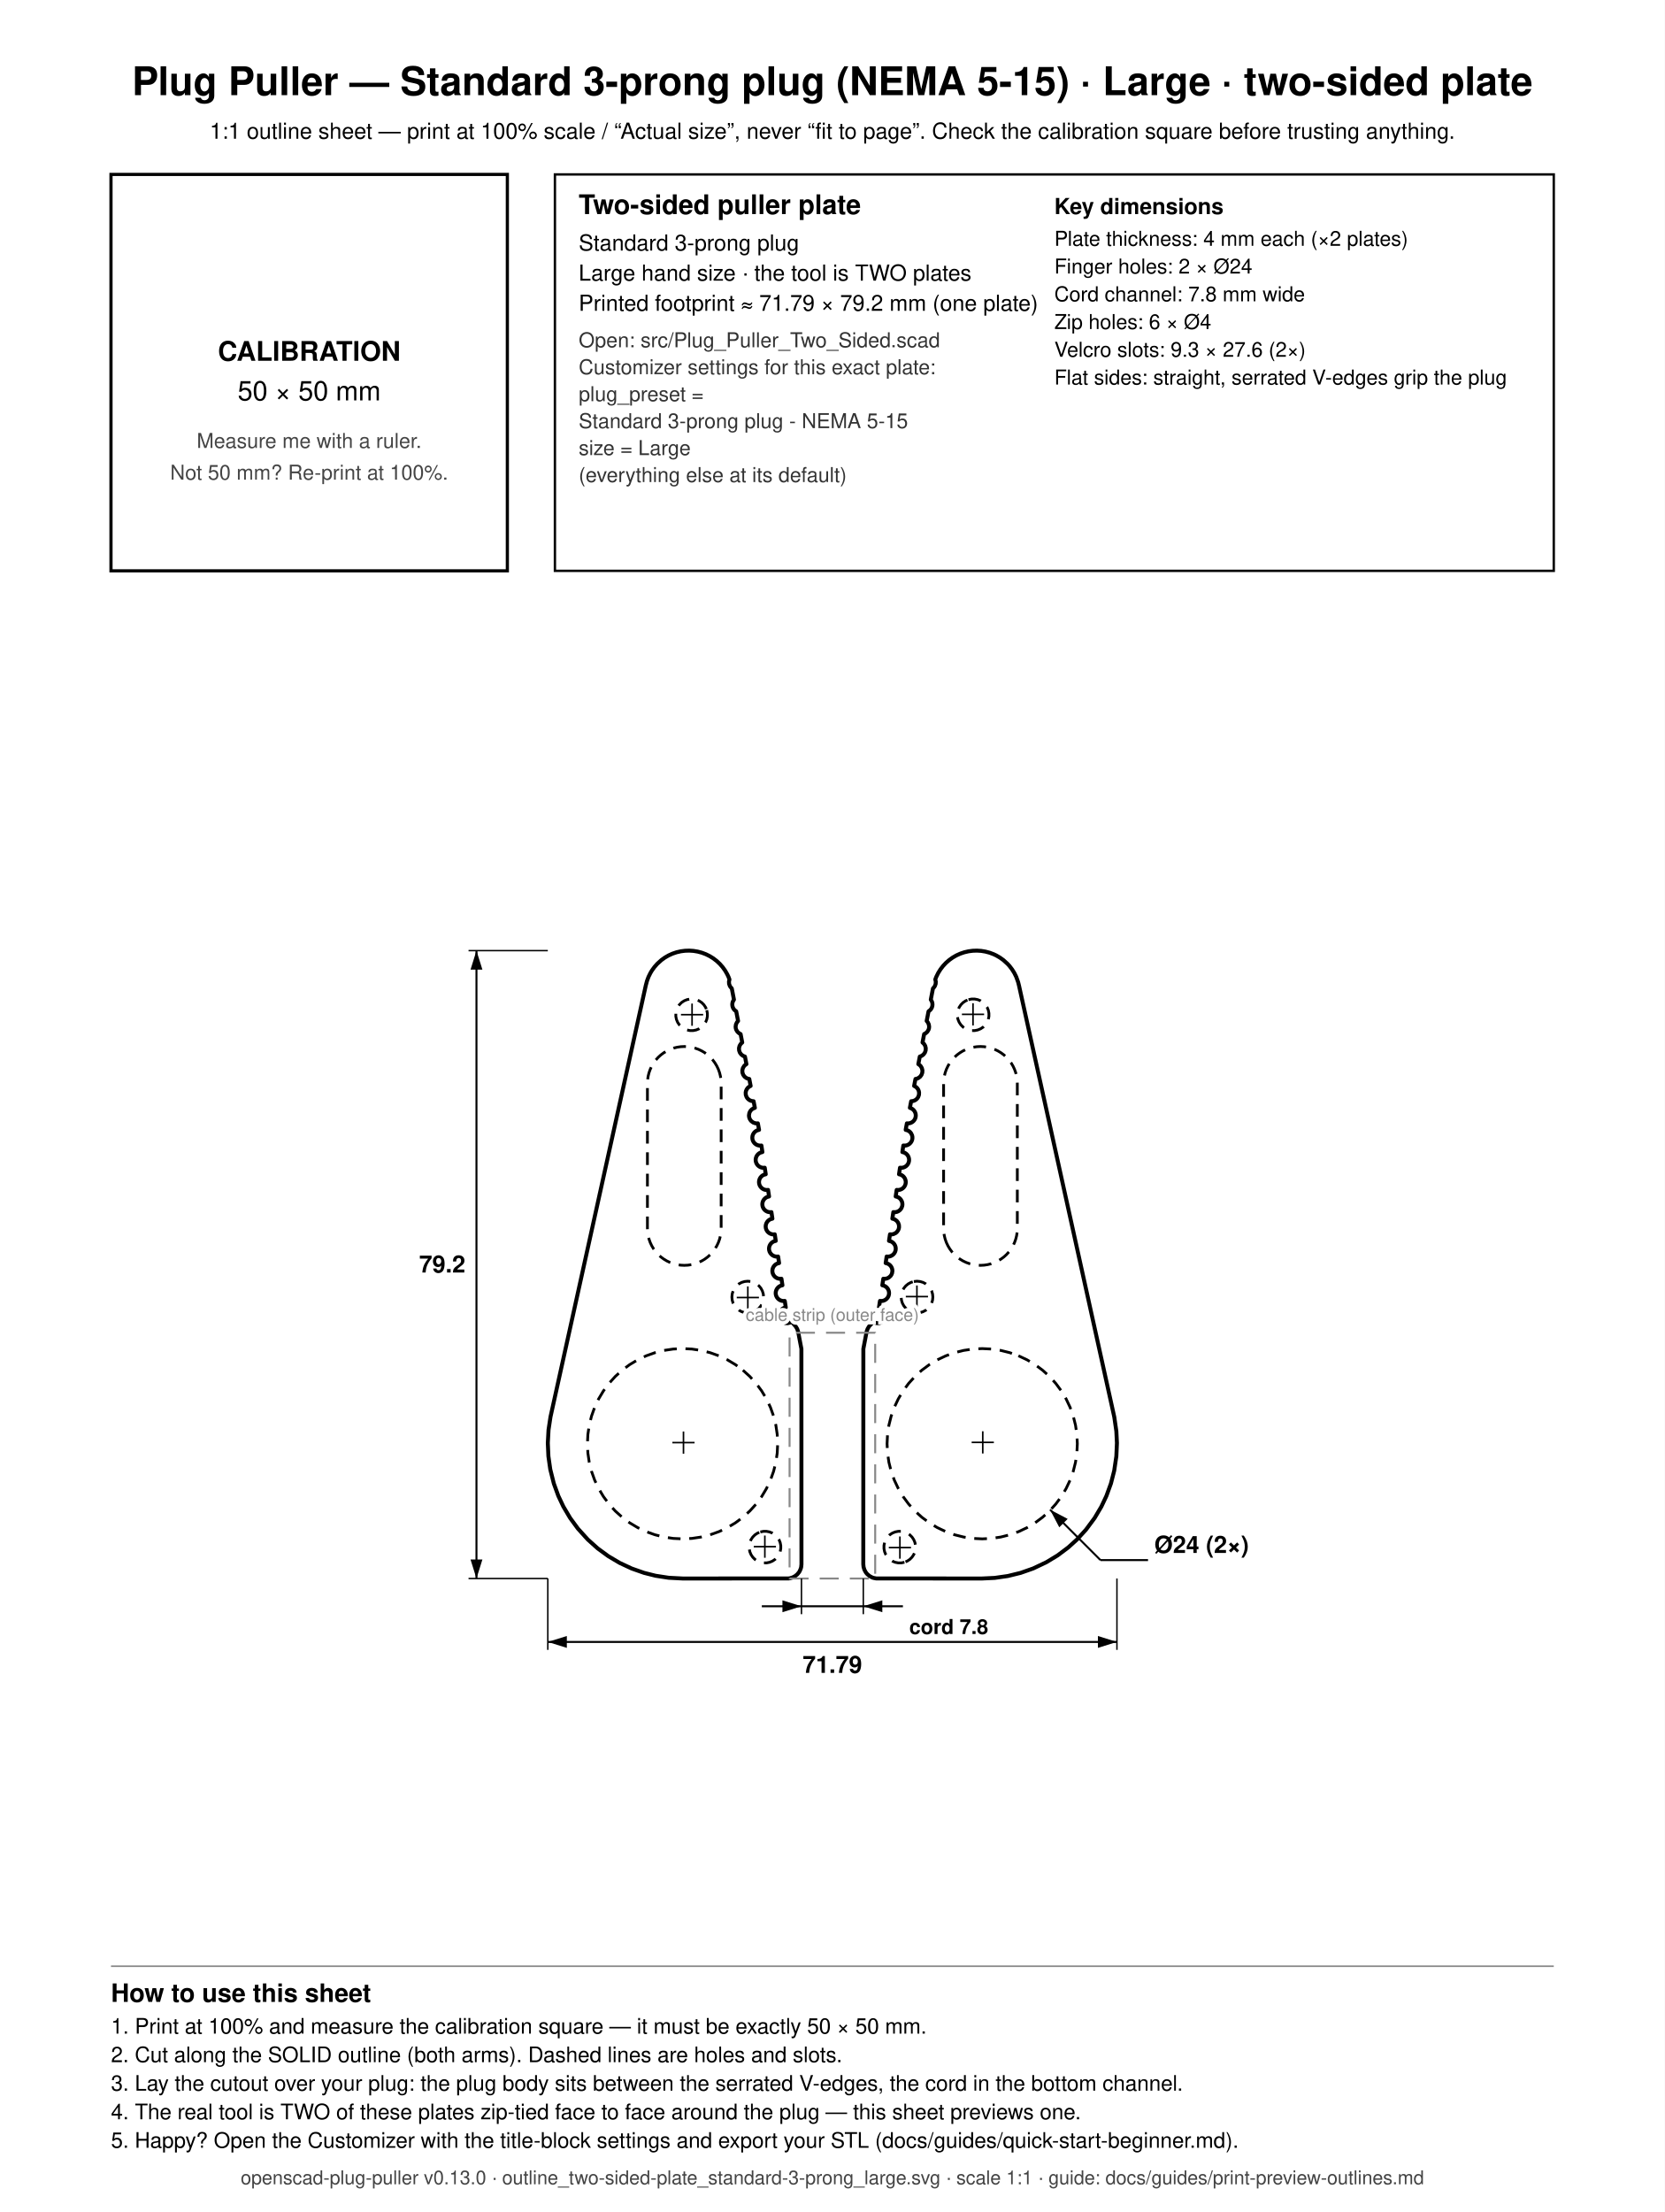
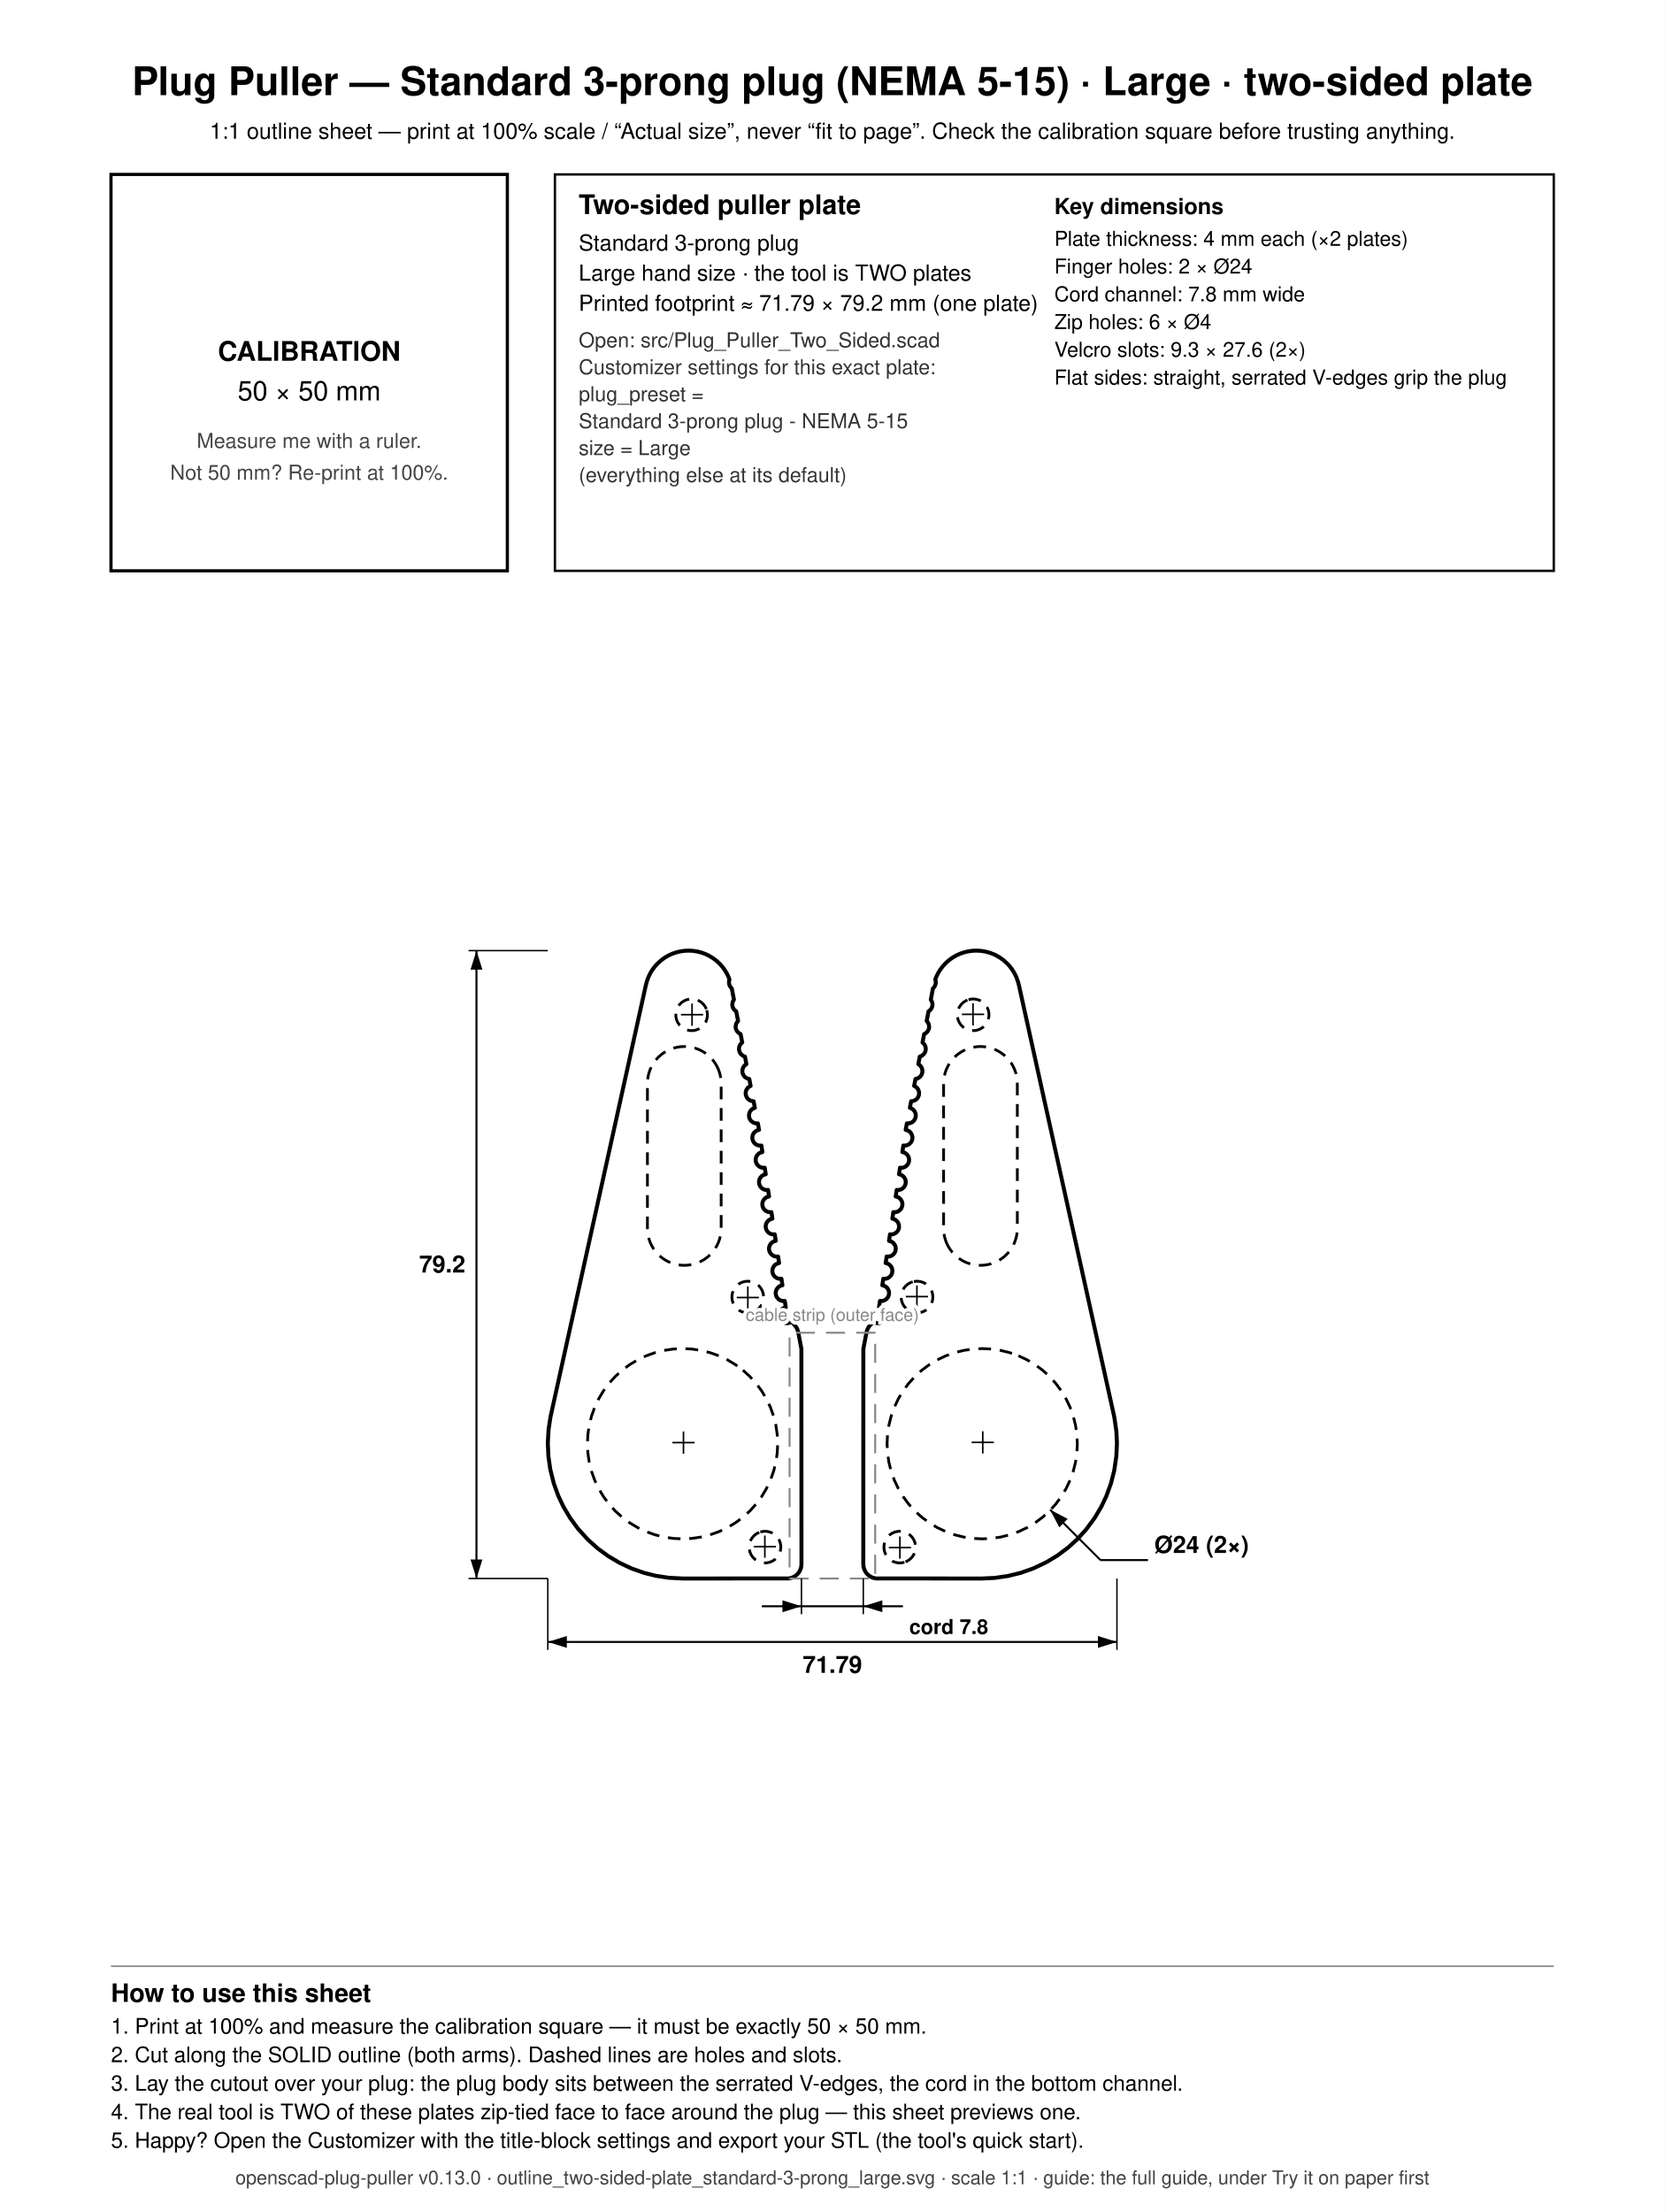
<svg xmlns="http://www.w3.org/2000/svg" width="210mm" height="279mm" viewBox="0 0 210 279">
  <rect x="0" y="0" width="210" height="279" fill="white" />
  <text x="105.000" y="12.000" font-family="Helvetica, Arial, sans-serif" font-size="5" font-weight="bold" text-anchor="middle" fill="black">Plug Puller — Standard 3-prong plug (NEMA 5-15) · Large · two-sided plate</text>
  <text x="105.000" y="17.500" font-family="Helvetica, Arial, sans-serif" font-size="2.8" font-weight="normal" text-anchor="middle" fill="black">1:1 outline sheet — print at 100% scale / “Actual size”, never “fit to page”. Check the calibration square before trusting anything.</text>
  <rect x="14" y="22" width="50" height="50" fill="none" stroke="black" stroke-width="0.4" />
  <text x="39.000" y="45.500" font-family="Helvetica, Arial, sans-serif" font-size="3.4" font-weight="bold" text-anchor="middle" fill="black">CALIBRATION</text>
  <text x="39.000" y="50.500" font-family="Helvetica, Arial, sans-serif" font-size="3.4" font-weight="normal" text-anchor="middle" fill="black">50 × 50 mm</text>
  <text x="39.000" y="56.500" font-family="Helvetica, Arial, sans-serif" font-size="2.6" font-weight="normal" text-anchor="middle" fill="#444444">Measure me with a ruler.</text>
  <text x="39.000" y="60.500" font-family="Helvetica, Arial, sans-serif" font-size="2.6" font-weight="normal" text-anchor="middle" fill="#444444">Not 50 mm? Re-print at 100%.</text>
  <rect x="70" y="22" width="126" height="50" fill="none" stroke="black" stroke-width="0.3" />
  <text x="73.000" y="27.000" font-family="Helvetica, Arial, sans-serif" font-size="3.4" font-weight="bold" text-anchor="start" fill="black">Two-sided puller plate</text>
  <text x="73.000" y="31.600" font-family="Helvetica, Arial, sans-serif" font-size="2.8" font-weight="normal" text-anchor="start" fill="black">Standard 3-prong plug</text>
  <text x="73.000" y="35.400" font-family="Helvetica, Arial, sans-serif" font-size="2.8" font-weight="normal" text-anchor="start" fill="black">Large hand size · the tool is TWO plates</text>
  <text x="73.000" y="39.200" font-family="Helvetica, Arial, sans-serif" font-size="2.8" font-weight="normal" text-anchor="start" fill="black">Printed footprint ≈ 71.79 × 79.2 mm (one plate)</text>
  <text x="73.000" y="43.800" font-family="Helvetica, Arial, sans-serif" font-size="2.6" font-weight="normal" text-anchor="start" fill="#333333">Open: src/Plug_Puller_Two_Sided.scad</text>
  <text x="73.000" y="47.200" font-family="Helvetica, Arial, sans-serif" font-size="2.6" font-weight="normal" text-anchor="start" fill="#333333">Customizer settings for this exact plate:</text>
  <text x="73.000" y="50.600" font-family="Helvetica, Arial, sans-serif" font-size="2.6" font-weight="normal" text-anchor="start" fill="#333333">  plug_preset =</text>
  <text x="73.000" y="54.000" font-family="Helvetica, Arial, sans-serif" font-size="2.6" font-weight="normal" text-anchor="start" fill="#333333">      Standard 3-prong plug - NEMA 5-15</text>
  <text x="73.000" y="57.400" font-family="Helvetica, Arial, sans-serif" font-size="2.6" font-weight="normal" text-anchor="start" fill="#333333">  size = Large</text>
  <text x="73.000" y="60.800" font-family="Helvetica, Arial, sans-serif" font-size="2.6" font-weight="normal" text-anchor="start" fill="#333333">  (everything else at its default)</text>
  <text x="133.000" y="27.000" font-family="Helvetica, Arial, sans-serif" font-size="2.8" font-weight="bold" text-anchor="start" fill="black">Key dimensions</text>
  <text x="133.000" y="31.000" font-family="Helvetica, Arial, sans-serif" font-size="2.6" font-weight="normal" text-anchor="start" fill="black">Plate thickness: 4 mm each (×2 plates)</text>
  <text x="133.000" y="34.500" font-family="Helvetica, Arial, sans-serif" font-size="2.6" font-weight="normal" text-anchor="start" fill="black">Finger holes: 2 × Ø24</text>
  <text x="133.000" y="38.000" font-family="Helvetica, Arial, sans-serif" font-size="2.6" font-weight="normal" text-anchor="start" fill="black">Cord channel: 7.8 mm wide</text>
  <text x="133.000" y="41.500" font-family="Helvetica, Arial, sans-serif" font-size="2.6" font-weight="normal" text-anchor="start" fill="black">Zip holes: 6 × Ø4</text>
  <text x="133.000" y="45.000" font-family="Helvetica, Arial, sans-serif" font-size="2.6" font-weight="normal" text-anchor="start" fill="black">Velcro slots: 9.3 × 27.6 (2×)</text>
  <text x="133.000" y="48.500" font-family="Helvetica, Arial, sans-serif" font-size="2.6" font-weight="normal" text-anchor="start" fill="black">Flat sides: straight, serrated V-edges grip the plug</text>
  <line x1="14.000" y1="248.000" x2="196.000" y2="248.000" stroke="#888888" stroke-width="0.2" />
  <text x="14.000" y="252.500" font-family="Helvetica, Arial, sans-serif" font-size="3.2" font-weight="bold" text-anchor="start" fill="black">How to use this sheet</text>
  <text x="14.000" y="256.500" font-family="Helvetica, Arial, sans-serif" font-size="2.7" font-weight="normal" text-anchor="start" fill="black">1. Print at 100% and measure the calibration square — it must be exactly 50 × 50 mm.</text>
  <text x="14.000" y="260.100" font-family="Helvetica, Arial, sans-serif" font-size="2.7" font-weight="normal" text-anchor="start" fill="black">2. Cut along the SOLID outline (both arms). Dashed lines are holes and slots.</text>
  <text x="14.000" y="263.700" font-family="Helvetica, Arial, sans-serif" font-size="2.7" font-weight="normal" text-anchor="start" fill="black">3. Lay the cutout over your plug: the plug body sits between the serrated V-edges, the cord in the bottom channel.</text>
  <text x="14.000" y="267.300" font-family="Helvetica, Arial, sans-serif" font-size="2.7" font-weight="normal" text-anchor="start" fill="black">4. The real tool is TWO of these plates zip-tied face to face around the plug — this sheet previews one.</text>
-   <text x="14.000" y="270.900" font-family="Helvetica, Arial, sans-serif" font-size="2.7" font-weight="normal" text-anchor="start" fill="black">5. Happy? Open the Customizer with the title-block settings and export your STL (docs/guides/quick-start-beginner.md).</text>
-   <text x="105.000" y="275.500" font-family="Helvetica, Arial, sans-serif" font-size="2.4" font-weight="normal" text-anchor="middle" fill="#444444">openscad-plug-puller v0.13.0 · outline_two-sided-plate_standard-3-prong_large.svg · scale 1:1 · guide: docs/guides/print-preview-outlines.md</text>
+   <text x="14.000" y="270.900" font-family="Helvetica, Arial, sans-serif" font-size="2.7" font-weight="normal" text-anchor="start" fill="black">5. Happy? Open the Customizer with the title-block settings and export your STL (the tool's quick start).</text>
+   <text x="105.000" y="275.500" font-family="Helvetica, Arial, sans-serif" font-size="2.4" font-weight="normal" text-anchor="middle" fill="#444444">openscad-plug-puller v0.13.0 · outline_two-sided-plate_standard-3-prong_large.svg · scale 1:1 · guide: the full guide, under Try it on paper first</text>
  <path d="M 94.555 141.081 L 94.648 141.253 L 94.772 141.405 L 95.008 141.580 L 95.284 141.679 L 95.479 141.698 L 95.602 141.689 L 95.752 142.510 L 95.518 142.574 L 95.345 142.666 L 95.193 142.791 L 95.069 142.942 L 94.976 143.115 L 94.919 143.303 L 94.900 143.498 L 94.919 143.693 L 94.976 143.881 L 95.069 144.053 L 95.193 144.205 L 95.345 144.329 L 95.518 144.422 L 95.705 144.479 L 95.900 144.498 L 96.049 144.486 L 96.173 145.310 L 95.939 145.374 L 95.766 145.466 L 95.614 145.591 L 95.490 145.742 L 95.398 145.915 L 95.341 146.103 L 95.321 146.298 L 95.341 146.493 L 95.398 146.681 L 95.490 146.853 L 95.614 147.005 L 95.766 147.129 L 95.939 147.222 L 96.126 147.279 L 96.321 147.298 L 96.470 147.286 L 96.594 148.110 L 96.360 148.174 L 96.187 148.266 L 96.036 148.391 L 95.911 148.542 L 95.819 148.715 L 95.762 148.903 L 95.743 149.098 L 95.762 149.293 L 95.819 149.481 L 95.911 149.653 L 96.036 149.805 L 96.187 149.929 L 96.360 150.022 L 96.548 150.079 L 96.743 150.098 L 96.891 150.086 L 97.015 150.910 L 96.781 150.974 L 96.608 151.066 L 96.457 151.191 L 96.332 151.342 L 96.240 151.515 L 96.183 151.703 L 96.164 151.898 L 96.183 152.093 L 96.240 152.281 L 96.332 152.453 L 96.457 152.605 L 96.608 152.729 L 96.781 152.822 L 96.969 152.879 L 97.164 152.898 L 97.312 152.886 L 97.436 153.710 L 97.202 153.774 L 97.029 153.866 L 96.878 153.991 L 96.754 154.142 L 96.661 154.315 L 96.604 154.503 L 96.585 154.698 L 96.604 154.893 L 96.661 155.081 L 96.754 155.253 L 96.878 155.405 L 97.029 155.529 L 97.202 155.622 L 97.390 155.679 L 97.585 155.698 L 97.734 155.686 L 97.858 156.510 L 97.624 156.574 L 97.451 156.666 L 97.299 156.791 L 97.175 156.942 L 97.082 157.115 L 97.025 157.303 L 97.006 157.498 L 97.025 157.693 L 97.082 157.881 L 97.175 158.053 L 97.299 158.205 L 97.451 158.329 L 97.624 158.422 L 97.811 158.479 L 98.006 158.498 L 98.155 158.486 L 98.279 159.310 L 98.045 159.374 L 97.872 159.466 L 97.720 159.591 L 97.596 159.742 L 97.504 159.915 L 97.447 160.103 L 97.427 160.298 L 97.447 160.493 L 97.504 160.681 L 97.596 160.853 L 97.720 161.005 L 97.872 161.129 L 98.045 161.222 L 98.232 161.279 L 98.427 161.298 L 98.576 161.286 L 98.700 162.110 L 98.466 162.174 L 98.293 162.266 L 98.142 162.391 L 98.017 162.542 L 97.925 162.715 L 97.868 162.903 L 97.849 163.098 L 97.868 163.293 L 97.925 163.481 L 98.017 163.653 L 98.142 163.805 L 98.293 163.929 L 98.466 164.022 L 98.654 164.079 L 98.849 164.098 L 98.997 164.086 L 99.121 164.910 L 98.887 164.974 L 98.714 165.066 L 98.563 165.191 L 98.438 165.342 L 98.346 165.515 L 98.289 165.703 L 98.270 165.898 L 98.289 166.093 L 98.346 166.281 L 98.497 166.532 L 98.636 166.671 L 98.799 166.780 L 99.075 166.879 L 99.368 166.893 L 99.653 166.822 L 99.851 166.710 L 100.378 167.308 L 100.558 167.611 L 100.676 167.944 L 101.092 170.132 L 101.100 197.298 L 101.065 197.649 L 101.022 197.820 L 100.887 198.146 L 100.797 198.298 L 100.573 198.571 L 100.300 198.794 L 99.989 198.961 L 99.651 199.063 L 99.476 199.089 L 86.144 199.098 L 84.346 199.003 L 82.698 198.750 L 81.251 198.387 L 79.678 197.834 L 78.166 197.128 L 76.731 196.278 L 75.386 195.292 L 74.145 194.178 L 72.906 192.811 L 71.920 191.467 L 71.070 190.032 L 70.432 188.683 L 69.862 187.116 L 69.414 185.327 L 69.178 183.676 L 69.104 182.010 L 69.195 180.344 L 69.440 178.720 L 81.462 124.300 L 81.617 123.718 L 81.806 123.213 L 82.045 122.729 L 82.231 122.418 L 82.546 121.980 L 82.902 121.574 L 83.432 121.094 L 83.870 120.779 L 84.337 120.509 L 84.829 120.287 L 85.339 120.113 L 85.864 119.991 L 86.399 119.920 L 86.938 119.902 L 87.477 119.937 L 88.009 120.025 L 88.530 120.164 L 89.035 120.354 L 89.519 120.593 L 89.977 120.877 L 90.405 121.206 L 90.798 121.574 L 91.154 121.980 L 91.469 122.418 L 91.738 122.885 L 91.894 123.213 L 92.019 123.539 L 91.957 123.800 L 91.971 124.093 L 92.070 124.369 L 92.179 124.532 L 92.310 124.664 L 92.584 126.084 L 92.449 126.315 L 92.392 126.503 L 92.373 126.698 L 92.392 126.893 L 92.449 127.081 L 92.541 127.253 L 92.666 127.405 L 92.870 127.561 L 93.105 128.775 L 92.963 128.942 L 92.837 129.208 L 92.794 129.498 L 92.813 129.693 L 92.870 129.881 L 93.021 130.132 L 93.239 130.329 L 93.424 130.426 L 93.629 131.489 L 93.442 131.663 L 93.291 131.915 L 93.220 132.200 L 93.235 132.493 L 93.333 132.769 L 93.508 133.005 L 93.744 133.180 L 93.973 133.267 L 94.158 134.220 L 94.002 134.325 L 93.864 134.463 L 93.713 134.715 L 93.641 135.000 L 93.656 135.293 L 93.755 135.569 L 93.929 135.805 L 94.165 135.980 L 94.346 136.055 L 94.519 136.090 L 94.689 136.969 L 94.586 137.016 L 94.423 137.125 L 94.285 137.263 L 94.176 137.426 L 94.101 137.608 L 94.063 137.800 L 94.077 138.093 L 94.176 138.369 L 94.285 138.532 L 94.423 138.671 L 94.586 138.780 L 94.768 138.855 L 94.960 138.893 L 95.062 138.898 L 95.223 139.732 L 95.008 139.816 L 94.845 139.925 L 94.706 140.063 L 94.597 140.226 L 94.522 140.408 L 94.479 140.698 L 94.498 140.893 L 94.555 141.081 Z" fill="none" stroke="black" stroke-width="0.5" stroke-linejoin="round" />
  <path d="M 95.911 193.227 L 96.304 193.148 L 96.696 193.148 L 97.080 193.224 L 97.443 193.374 L 97.769 193.592 L 98.046 193.869 L 98.264 194.195 L 98.414 194.557 L 98.490 194.942 L 98.490 195.334 L 98.414 195.718 L 98.264 196.080 L 98.046 196.406 L 97.769 196.684 L 97.443 196.901 L 97.080 197.051 L 96.696 197.128 L 96.304 197.128 L 95.920 197.051 L 95.557 196.901 L 95.231 196.684 L 94.954 196.406 L 94.736 196.080 L 94.586 195.718 L 94.510 195.334 L 94.510 194.942 L 94.586 194.557 L 94.736 194.195 L 94.954 193.869 L 95.231 193.592 L 95.557 193.374 L 95.911 193.227 Z" fill="none" stroke="black" stroke-width="0.35" stroke-linejoin="round" stroke-dasharray="1.6,1.1" />
  <path d="M 94.722 165.557 L 94.324 165.598 L 93.934 165.559 L 93.559 165.445 L 93.213 165.261 L 92.910 165.012 L 92.661 164.709 L 92.476 164.363 L 92.363 163.988 L 92.324 163.598 L 92.363 163.208 L 92.476 162.833 L 92.661 162.487 L 92.910 162.184 L 93.213 161.935 L 93.559 161.750 L 93.934 161.637 L 94.324 161.598 L 94.714 161.637 L 95.089 161.750 L 95.435 161.935 L 95.738 162.184 L 95.987 162.487 L 96.171 162.833 L 96.285 163.208 L 96.324 163.598 L 96.285 163.988 L 96.171 164.363 L 95.987 164.709 L 95.738 165.012 L 95.435 165.261 L 95.089 165.445 L 94.722 165.557 Z" fill="none" stroke="black" stroke-width="0.35" stroke-linejoin="round" stroke-dasharray="1.6,1.1" />
  <path d="M 90.416 134.448 L 90.615 134.865 L 90.771 135.302 L 90.880 135.737 L 90.947 136.188 L 90.970 136.650 L 90.970 154.946 L 90.947 155.407 L 90.880 155.859 L 90.769 156.301 L 90.615 156.731 L 90.419 157.143 L 90.184 157.534 L 89.912 157.900 L 89.606 158.238 L 89.267 158.545 L 88.900 158.816 L 88.509 159.050 L 88.096 159.245 L 87.666 159.398 L 87.224 159.509 L 86.772 159.576 L 86.317 159.598 L 85.861 159.575 L 85.409 159.508 L 84.974 159.398 L 84.544 159.245 L 84.125 159.047 L 83.740 158.816 L 83.373 158.545 L 83.030 158.233 L 82.724 157.895 L 82.456 157.534 L 82.218 157.136 L 82.026 156.731 L 81.872 156.301 L 81.759 155.851 L 81.692 155.400 L 81.670 154.946 L 81.670 136.650 L 81.693 136.188 L 81.760 135.737 L 81.870 135.302 L 82.023 134.872 L 82.221 134.453 L 82.456 134.061 L 82.724 133.701 L 83.035 133.357 L 83.368 133.056 L 83.734 132.784 L 84.132 132.545 L 84.544 132.351 L 84.967 132.199 L 85.417 132.087 L 85.861 132.021 L 86.317 131.998 L 86.780 132.021 L 87.231 132.088 L 87.666 132.197 L 88.103 132.353 L 88.515 132.549 L 88.900 132.780 L 89.273 133.056 L 89.606 133.357 L 89.912 133.695 L 90.184 134.061 L 90.416 134.448 Z" fill="none" stroke="black" stroke-width="0.35" stroke-linejoin="round" stroke-dasharray="1.6,1.1" />
  <path d="M 93.710 172.820 L 94.583 173.610 L 95.374 174.482 L 96.075 175.428 L 96.681 176.438 L 97.185 177.502 L 97.582 178.611 L 97.869 179.753 L 98.042 180.918 L 98.100 182.094 L 98.042 183.270 L 97.870 184.435 L 97.584 185.578 L 97.188 186.687 L 96.685 187.751 L 96.080 188.762 L 95.378 189.708 L 94.588 190.580 L 93.715 191.371 L 92.770 192.073 L 91.760 192.679 L 90.696 193.183 L 89.587 193.580 L 88.445 193.866 L 87.280 194.040 L 86.104 194.098 L 84.927 194.040 L 83.763 193.868 L 82.620 193.582 L 81.511 193.186 L 80.447 192.682 L 79.436 192.077 L 78.490 191.376 L 77.617 190.586 L 76.826 189.713 L 76.125 188.768 L 75.519 187.758 L 75.015 186.693 L 74.618 185.585 L 74.331 184.442 L 74.158 183.278 L 74.100 182.102 L 74.158 180.925 L 74.330 179.760 L 74.616 178.618 L 75.012 177.509 L 75.515 176.444 L 76.120 175.434 L 76.822 174.488 L 77.612 173.615 L 78.485 172.824 L 79.430 172.122 L 80.440 171.517 L 81.504 171.013 L 82.613 170.616 L 83.755 170.329 L 84.920 170.156 L 86.096 170.098 L 87.273 170.155 L 88.437 170.328 L 89.580 170.614 L 90.689 171.010 L 91.753 171.513 L 92.764 172.118 L 93.710 172.820 Z" fill="none" stroke="black" stroke-width="0.35" stroke-linejoin="round" stroke-dasharray="1.6,1.1" />
  <path d="M 89.154 127.412 L 89.232 127.802 L 89.232 128.194 L 89.156 128.578 L 89.006 128.940 L 88.788 129.266 L 88.511 129.544 L 88.185 129.761 L 87.823 129.911 L 87.438 129.988 L 87.046 129.988 L 86.662 129.911 L 86.299 129.761 L 85.973 129.544 L 85.696 129.266 L 85.478 128.940 L 85.328 128.578 L 85.252 128.194 L 85.252 127.802 L 85.328 127.417 L 85.478 127.055 L 85.696 126.729 L 85.973 126.452 L 86.299 126.234 L 86.662 126.084 L 87.046 126.008 L 87.438 126.008 L 87.823 126.084 L 88.185 126.234 L 88.511 126.452 L 88.788 126.729 L 89.006 127.055 L 89.154 127.412 Z" fill="none" stroke="black" stroke-width="0.35" stroke-linejoin="round" stroke-dasharray="1.6,1.1" />
  <path d="M 113.123 155.404 L 113.297 155.169 L 113.372 154.988 L 113.410 154.796 L 113.396 154.503 L 113.297 154.226 L 113.122 153.991 L 112.886 153.816 L 112.705 153.741 L 112.564 153.710 L 112.688 152.886 L 112.934 152.893 L 113.126 152.855 L 113.308 152.780 L 113.471 152.671 L 113.609 152.532 L 113.718 152.369 L 113.817 152.093 L 113.836 151.898 L 113.817 151.703 L 113.760 151.515 L 113.609 151.263 L 113.471 151.125 L 113.308 151.016 L 113.126 150.941 L 112.985 150.910 L 113.109 150.086 L 113.355 150.093 L 113.548 150.055 L 113.729 149.980 L 113.892 149.871 L 114.030 149.732 L 114.139 149.569 L 114.214 149.388 L 114.253 149.196 L 114.253 149.000 L 114.214 148.808 L 114.139 148.626 L 114.030 148.463 L 113.892 148.325 L 113.729 148.216 L 113.548 148.141 L 113.406 148.110 L 113.530 147.286 L 113.777 147.293 L 113.969 147.255 L 114.150 147.180 L 114.313 147.071 L 114.452 146.932 L 114.560 146.769 L 114.636 146.588 L 114.674 146.396 L 114.674 146.200 L 114.636 146.008 L 114.560 145.826 L 114.452 145.663 L 114.313 145.525 L 114.150 145.416 L 113.969 145.341 L 113.827 145.310 L 113.951 144.486 L 114.198 144.493 L 114.390 144.455 L 114.571 144.380 L 114.734 144.271 L 114.873 144.132 L 114.982 143.969 L 115.057 143.788 L 115.095 143.596 L 115.095 143.400 L 115.057 143.208 L 114.931 142.942 L 114.807 142.791 L 114.655 142.666 L 114.482 142.574 L 114.248 142.510 L 114.274 142.343 L 114.398 141.689 L 114.521 141.698 L 114.716 141.679 L 114.904 141.622 L 115.077 141.529 L 115.228 141.405 L 115.352 141.253 L 115.445 141.081 L 115.502 140.893 L 115.521 140.698 L 115.502 140.503 L 115.445 140.315 L 115.352 140.142 L 115.228 139.991 L 115.077 139.866 L 114.904 139.774 L 114.777 139.732 L 114.938 138.898 L 115.040 138.893 L 115.232 138.855 L 115.414 138.780 L 115.577 138.671 L 115.715 138.532 L 115.824 138.369 L 115.923 138.093 L 115.937 137.800 L 115.899 137.608 L 115.824 137.426 L 115.715 137.263 L 115.577 137.125 L 115.414 137.016 L 115.311 136.969 L 115.481 136.090 L 115.654 136.055 L 115.835 135.980 L 116.071 135.805 L 116.245 135.569 L 116.344 135.293 L 116.359 135.000 L 116.287 134.715 L 116.136 134.463 L 115.998 134.325 L 115.842 134.220 L 116.027 133.267 L 116.256 133.180 L 116.492 133.005 L 116.667 132.769 L 116.765 132.493 L 116.780 132.200 L 116.709 131.915 L 116.558 131.663 L 116.371 131.489 L 116.576 130.426 L 116.761 130.329 L 116.979 130.132 L 117.130 129.881 L 117.187 129.693 L 117.206 129.498 L 117.163 129.208 L 117.037 128.942 L 116.895 128.775 L 117.130 127.561 L 117.334 127.405 L 117.459 127.253 L 117.551 127.081 L 117.608 126.893 L 117.627 126.698 L 117.608 126.503 L 117.551 126.315 L 117.416 126.084 L 117.690 124.664 L 117.821 124.532 L 117.930 124.369 L 118.029 124.093 L 118.043 123.800 L 117.981 123.539 L 118.106 123.213 L 118.345 122.729 L 118.630 122.271 L 118.958 121.843 L 119.326 121.449 L 119.732 121.094 L 120.170 120.779 L 120.637 120.509 L 121.129 120.287 L 121.639 120.113 L 122.164 119.991 L 122.699 119.920 L 123.238 119.902 L 123.777 119.937 L 124.309 120.025 L 124.830 120.164 L 125.335 120.354 L 125.663 120.509 L 126.130 120.779 L 126.568 121.094 L 127.098 121.574 L 127.342 121.843 L 127.670 122.271 L 127.955 122.729 L 128.194 123.213 L 128.435 123.887 L 128.550 124.349 L 140.560 178.720 L 140.822 180.520 L 140.896 182.010 L 140.822 183.676 L 140.552 185.500 L 140.138 187.116 L 139.568 188.683 L 138.930 190.032 L 138.080 191.467 L 136.982 192.948 L 135.855 194.178 L 134.750 195.180 L 133.416 196.180 L 131.990 197.045 L 130.322 197.834 L 128.749 198.387 L 127.129 198.784 L 125.478 199.020 L 123.856 199.098 L 110.524 199.089 L 110.177 199.020 L 110.011 198.961 L 109.700 198.794 L 109.427 198.571 L 109.309 198.440 L 109.203 198.298 L 109.037 197.987 L 108.935 197.649 L 108.900 197.298 L 108.908 170.132 L 109.324 167.944 L 109.442 167.611 L 109.622 167.308 L 110.149 166.710 L 110.347 166.822 L 110.632 166.893 L 110.925 166.879 L 111.201 166.780 L 111.364 166.671 L 111.503 166.532 L 111.612 166.369 L 111.687 166.188 L 111.730 165.898 L 111.711 165.703 L 111.654 165.515 L 111.562 165.342 L 111.437 165.191 L 111.286 165.066 L 111.113 164.974 L 110.879 164.910 L 111.003 164.086 L 111.151 164.098 L 111.346 164.079 L 111.534 164.022 L 111.707 163.929 L 111.858 163.805 L 111.983 163.653 L 112.075 163.481 L 112.132 163.293 L 112.151 163.098 L 112.132 162.903 L 112.075 162.715 L 111.983 162.542 L 111.858 162.391 L 111.707 162.266 L 111.534 162.174 L 111.300 162.110 L 111.424 161.286 L 111.573 161.298 L 111.768 161.279 L 111.955 161.222 L 112.128 161.129 L 112.346 160.932 L 112.454 160.769 L 112.529 160.588 L 112.573 160.298 L 112.553 160.103 L 112.496 159.915 L 112.404 159.742 L 112.280 159.591 L 112.128 159.466 L 111.955 159.374 L 111.721 159.310 L 111.845 158.486 L 111.994 158.498 L 112.189 158.479 L 112.376 158.422 L 112.549 158.329 L 112.701 158.205 L 112.825 158.053 L 112.918 157.881 L 112.975 157.693 L 112.994 157.498 L 112.975 157.303 L 112.918 157.115 L 112.825 156.942 L 112.701 156.791 L 112.549 156.666 L 112.376 156.574 L 112.142 156.510 L 112.266 155.686 L 112.513 155.693 L 112.705 155.655 L 112.971 155.529 L 113.123 155.404 Z" fill="none" stroke="black" stroke-width="0.5" stroke-linejoin="round" />
  <path d="M 119.584 157.148 L 119.385 156.731 L 119.229 156.294 L 119.120 155.859 L 119.053 155.407 L 119.030 154.946 L 119.030 136.650 L 119.053 136.188 L 119.120 135.737 L 119.231 135.295 L 119.385 134.865 L 119.581 134.453 L 119.816 134.061 L 120.088 133.695 L 120.394 133.357 L 120.733 133.051 L 121.100 132.780 L 121.491 132.545 L 121.904 132.351 L 122.334 132.197 L 122.776 132.087 L 123.228 132.020 L 123.683 131.998 L 124.139 132.021 L 124.591 132.088 L 125.026 132.197 L 125.456 132.351 L 125.875 132.549 L 126.260 132.780 L 126.627 133.051 L 126.970 133.363 L 127.276 133.701 L 127.544 134.061 L 127.782 134.459 L 127.974 134.865 L 128.128 135.295 L 128.241 135.744 L 128.308 136.196 L 128.330 136.650 L 128.330 154.946 L 128.307 155.407 L 128.240 155.859 L 128.130 156.294 L 127.977 156.724 L 127.779 157.143 L 127.544 157.534 L 127.276 157.895 L 126.965 158.238 L 126.632 158.540 L 126.266 158.812 L 125.868 159.050 L 125.456 159.245 L 125.033 159.396 L 124.583 159.509 L 124.139 159.575 L 123.683 159.598 L 123.220 159.575 L 122.769 159.508 L 122.334 159.398 L 121.897 159.242 L 121.485 159.047 L 121.100 158.816 L 120.727 158.540 L 120.394 158.238 L 120.088 157.900 L 119.816 157.534 L 119.584 157.148 Z" fill="none" stroke="black" stroke-width="0.35" stroke-linejoin="round" stroke-dasharray="1.6,1.1" />
  <path d="M 115.278 161.639 L 115.676 161.598 L 116.066 161.637 L 116.441 161.750 L 116.787 161.935 L 117.090 162.184 L 117.339 162.487 L 117.524 162.833 L 117.637 163.208 L 117.676 163.598 L 117.637 163.988 L 117.524 164.363 L 117.339 164.709 L 117.090 165.012 L 116.787 165.261 L 116.441 165.445 L 116.066 165.559 L 115.676 165.598 L 115.286 165.559 L 114.911 165.445 L 114.565 165.261 L 114.262 165.012 L 114.013 164.709 L 113.829 164.363 L 113.715 163.988 L 113.676 163.598 L 113.715 163.208 L 113.829 162.833 L 114.013 162.487 L 114.262 162.184 L 114.565 161.935 L 114.911 161.750 L 115.278 161.639 Z" fill="none" stroke="black" stroke-width="0.35" stroke-linejoin="round" stroke-dasharray="1.6,1.1" />
  <path d="M 114.089 197.049 L 113.696 197.128 L 113.304 197.128 L 112.920 197.051 L 112.557 196.901 L 112.231 196.684 L 111.954 196.406 L 111.736 196.080 L 111.586 195.718 L 111.510 195.334 L 111.510 194.942 L 111.586 194.557 L 111.736 194.195 L 111.954 193.869 L 112.231 193.592 L 112.557 193.374 L 112.920 193.224 L 113.304 193.148 L 113.696 193.148 L 114.080 193.224 L 114.443 193.374 L 114.769 193.592 L 115.046 193.869 L 115.264 194.195 L 115.414 194.557 L 115.490 194.942 L 115.490 195.334 L 115.414 195.718 L 115.264 196.080 L 115.046 196.406 L 114.769 196.684 L 114.443 196.901 L 114.089 197.049 Z" fill="none" stroke="black" stroke-width="0.35" stroke-linejoin="round" stroke-dasharray="1.6,1.1" />
  <path d="M 128.469 171.003 L 129.553 171.513 L 130.564 172.118 L 131.510 172.820 L 132.383 173.610 L 133.174 174.482 L 133.875 175.428 L 134.481 176.438 L 134.985 177.502 L 135.382 178.611 L 135.669 179.753 L 135.842 180.918 L 135.900 182.094 L 135.842 183.270 L 135.670 184.435 L 135.384 185.578 L 134.988 186.687 L 134.485 187.751 L 133.880 188.762 L 133.178 189.708 L 132.388 190.580 L 131.515 191.371 L 130.570 192.073 L 129.560 192.679 L 128.496 193.183 L 127.387 193.580 L 126.245 193.866 L 125.080 194.040 L 123.904 194.098 L 122.727 194.040 L 121.563 193.868 L 120.420 193.582 L 119.311 193.186 L 118.247 192.682 L 117.236 192.077 L 116.290 191.376 L 115.417 190.586 L 114.626 189.713 L 113.925 188.768 L 113.319 187.758 L 112.815 186.693 L 112.418 185.585 L 112.131 184.442 L 111.958 183.278 L 111.900 182.102 L 111.958 180.925 L 112.130 179.760 L 112.416 178.618 L 112.812 177.509 L 113.315 176.444 L 113.920 175.434 L 114.622 174.488 L 115.412 173.615 L 116.285 172.824 L 117.230 172.122 L 118.240 171.517 L 119.304 171.013 L 120.413 170.616 L 121.555 170.329 L 122.720 170.156 L 123.896 170.098 L 125.073 170.155 L 126.237 170.328 L 127.380 170.614 L 128.469 171.003 Z" fill="none" stroke="black" stroke-width="0.35" stroke-linejoin="round" stroke-dasharray="1.6,1.1" />
  <path d="M 122.172 126.086 L 122.562 126.008 L 122.954 126.008 L 123.338 126.084 L 123.701 126.234 L 124.027 126.452 L 124.304 126.729 L 124.522 127.055 L 124.672 127.417 L 124.748 127.802 L 124.748 128.194 L 124.672 128.578 L 124.522 128.940 L 124.304 129.266 L 124.027 129.544 L 123.701 129.761 L 123.338 129.911 L 122.954 129.988 L 122.562 129.988 L 122.177 129.911 L 121.815 129.761 L 121.489 129.544 L 121.212 129.266 L 120.994 128.940 L 120.844 128.578 L 120.768 128.194 L 120.768 127.802 L 120.844 127.417 L 120.994 127.055 L 121.212 126.729 L 121.489 126.452 L 121.815 126.234 L 122.172 126.086 Z" fill="none" stroke="black" stroke-width="0.35" stroke-linejoin="round" stroke-dasharray="1.6,1.1" />
  <line x1="95.082" y1="195.080" x2="97.882" y2="195.080" stroke="black" stroke-width="0.2" />
  <line x1="96.482" y1="193.680" x2="96.482" y2="196.480" stroke="black" stroke-width="0.2" />
  <line x1="92.936" y1="163.657" x2="95.736" y2="163.657" stroke="black" stroke-width="0.2" />
  <line x1="94.336" y1="162.257" x2="94.336" y2="165.057" stroke="black" stroke-width="0.2" />
  <line x1="84.817" y1="181.955" x2="87.617" y2="181.955" stroke="black" stroke-width="0.2" />
  <line x1="86.217" y1="180.555" x2="86.217" y2="183.355" stroke="black" stroke-width="0.2" />
  <line x1="85.900" y1="127.980" x2="88.700" y2="127.980" stroke="black" stroke-width="0.2" />
  <line x1="87.300" y1="126.580" x2="87.300" y2="129.380" stroke="black" stroke-width="0.2" />
  <line x1="114.264" y1="163.538" x2="117.064" y2="163.538" stroke="black" stroke-width="0.2" />
  <line x1="115.664" y1="162.138" x2="115.664" y2="164.938" stroke="black" stroke-width="0.2" />
  <line x1="112.118" y1="195.196" x2="114.918" y2="195.196" stroke="black" stroke-width="0.2" />
  <line x1="113.518" y1="193.796" x2="113.518" y2="196.596" stroke="black" stroke-width="0.2" />
  <line x1="122.570" y1="181.927" x2="125.370" y2="181.927" stroke="black" stroke-width="0.2" />
  <line x1="123.970" y1="180.527" x2="123.970" y2="183.327" stroke="black" stroke-width="0.2" />
  <line x1="121.340" y1="127.940" x2="124.140" y2="127.940" stroke="black" stroke-width="0.2" />
  <line x1="122.740" y1="126.540" x2="122.740" y2="129.340" stroke="black" stroke-width="0.2" />
  <path d="M 99.600 199.098 L 110.400 199.098 L 110.400 168.098 L 99.600 168.098 Z" fill="none" stroke="#888888" stroke-width="0.25" stroke-linejoin="round" stroke-dasharray="2.4,1.4" />
  <text x="105.000" y="166.598" font-family="Helvetica, Arial, sans-serif" font-size="2.2" font-weight="normal" text-anchor="middle" fill="#888888" paint-order="stroke" stroke="white" stroke-width="0.9">cable strip (outer face)</text>
  <line x1="69.104" y1="119.902" x2="59.104" y2="119.902" stroke="black" stroke-width="0.18" />
  <line x1="69.104" y1="199.098" x2="59.104" y2="199.098" stroke="black" stroke-width="0.18" />
  <line x1="60.104" y1="119.902" x2="60.104" y2="199.098" stroke="black" stroke-width="0.25" />
  <polygon points="60.104,119.902 60.854,122.302 59.354,122.302" fill="black" />
  <polygon points="60.104,199.098 59.354,196.698 60.854,196.698" fill="black" />
  <text x="58.704" y="160.500" font-family="Helvetica, Arial, sans-serif" font-size="3" font-weight="bold" text-anchor="end" fill="black" paint-order="stroke" stroke="white" stroke-width="0.9">79.2</text>
  <line x1="69.104" y1="199.098" x2="69.104" y2="208.098" stroke="black" stroke-width="0.18" />
  <line x1="140.896" y1="199.098" x2="140.896" y2="208.098" stroke="black" stroke-width="0.18" />
  <line x1="69.104" y1="207.098" x2="140.896" y2="207.098" stroke="black" stroke-width="0.25" />
  <polygon points="69.104,207.098 71.504,206.348 71.504,207.848" fill="black" />
  <polygon points="140.896,207.098 138.496,207.848 138.496,206.348" fill="black" />
  <text x="105.000" y="210.998" font-family="Helvetica, Arial, sans-serif" font-size="3" font-weight="bold" text-anchor="middle" fill="black" paint-order="stroke" stroke="white" stroke-width="0.9">71.79</text>
  <line x1="101.100" y1="199.098" x2="101.100" y2="203.598" stroke="black" stroke-width="0.18" />
  <line x1="108.900" y1="199.098" x2="108.900" y2="203.598" stroke="black" stroke-width="0.18" />
  <line x1="96.100" y1="202.598" x2="113.900" y2="202.598" stroke="black" stroke-width="0.25" />
  <polygon points="101.100,202.598 98.700,203.348 98.700,201.848" fill="black" />
  <polygon points="108.900,202.598 111.300,201.848 111.300,203.348" fill="black" />
  <text x="114.700" y="206.098" font-family="Helvetica, Arial, sans-serif" font-size="2.6" font-weight="bold" text-anchor="start" fill="black" paint-order="stroke" stroke="white" stroke-width="0.9">cord 7.8</text>
  <line x1="132.454" y1="190.411" x2="138.818" y2="196.775" stroke="black" stroke-width="0.25" />
  <polygon points="132.454,190.411 134.681,191.578 133.621,192.638" fill="black" />
  <line x1="138.818" y1="196.775" x2="144.818" y2="196.775" stroke="black" stroke-width="0.25" />
  <text x="145.618" y="195.875" font-family="Helvetica, Arial, sans-serif" font-size="3" font-weight="bold" text-anchor="start" fill="black" paint-order="stroke" stroke="white" stroke-width="0.9">Ø24 (2×)</text>
</svg>
